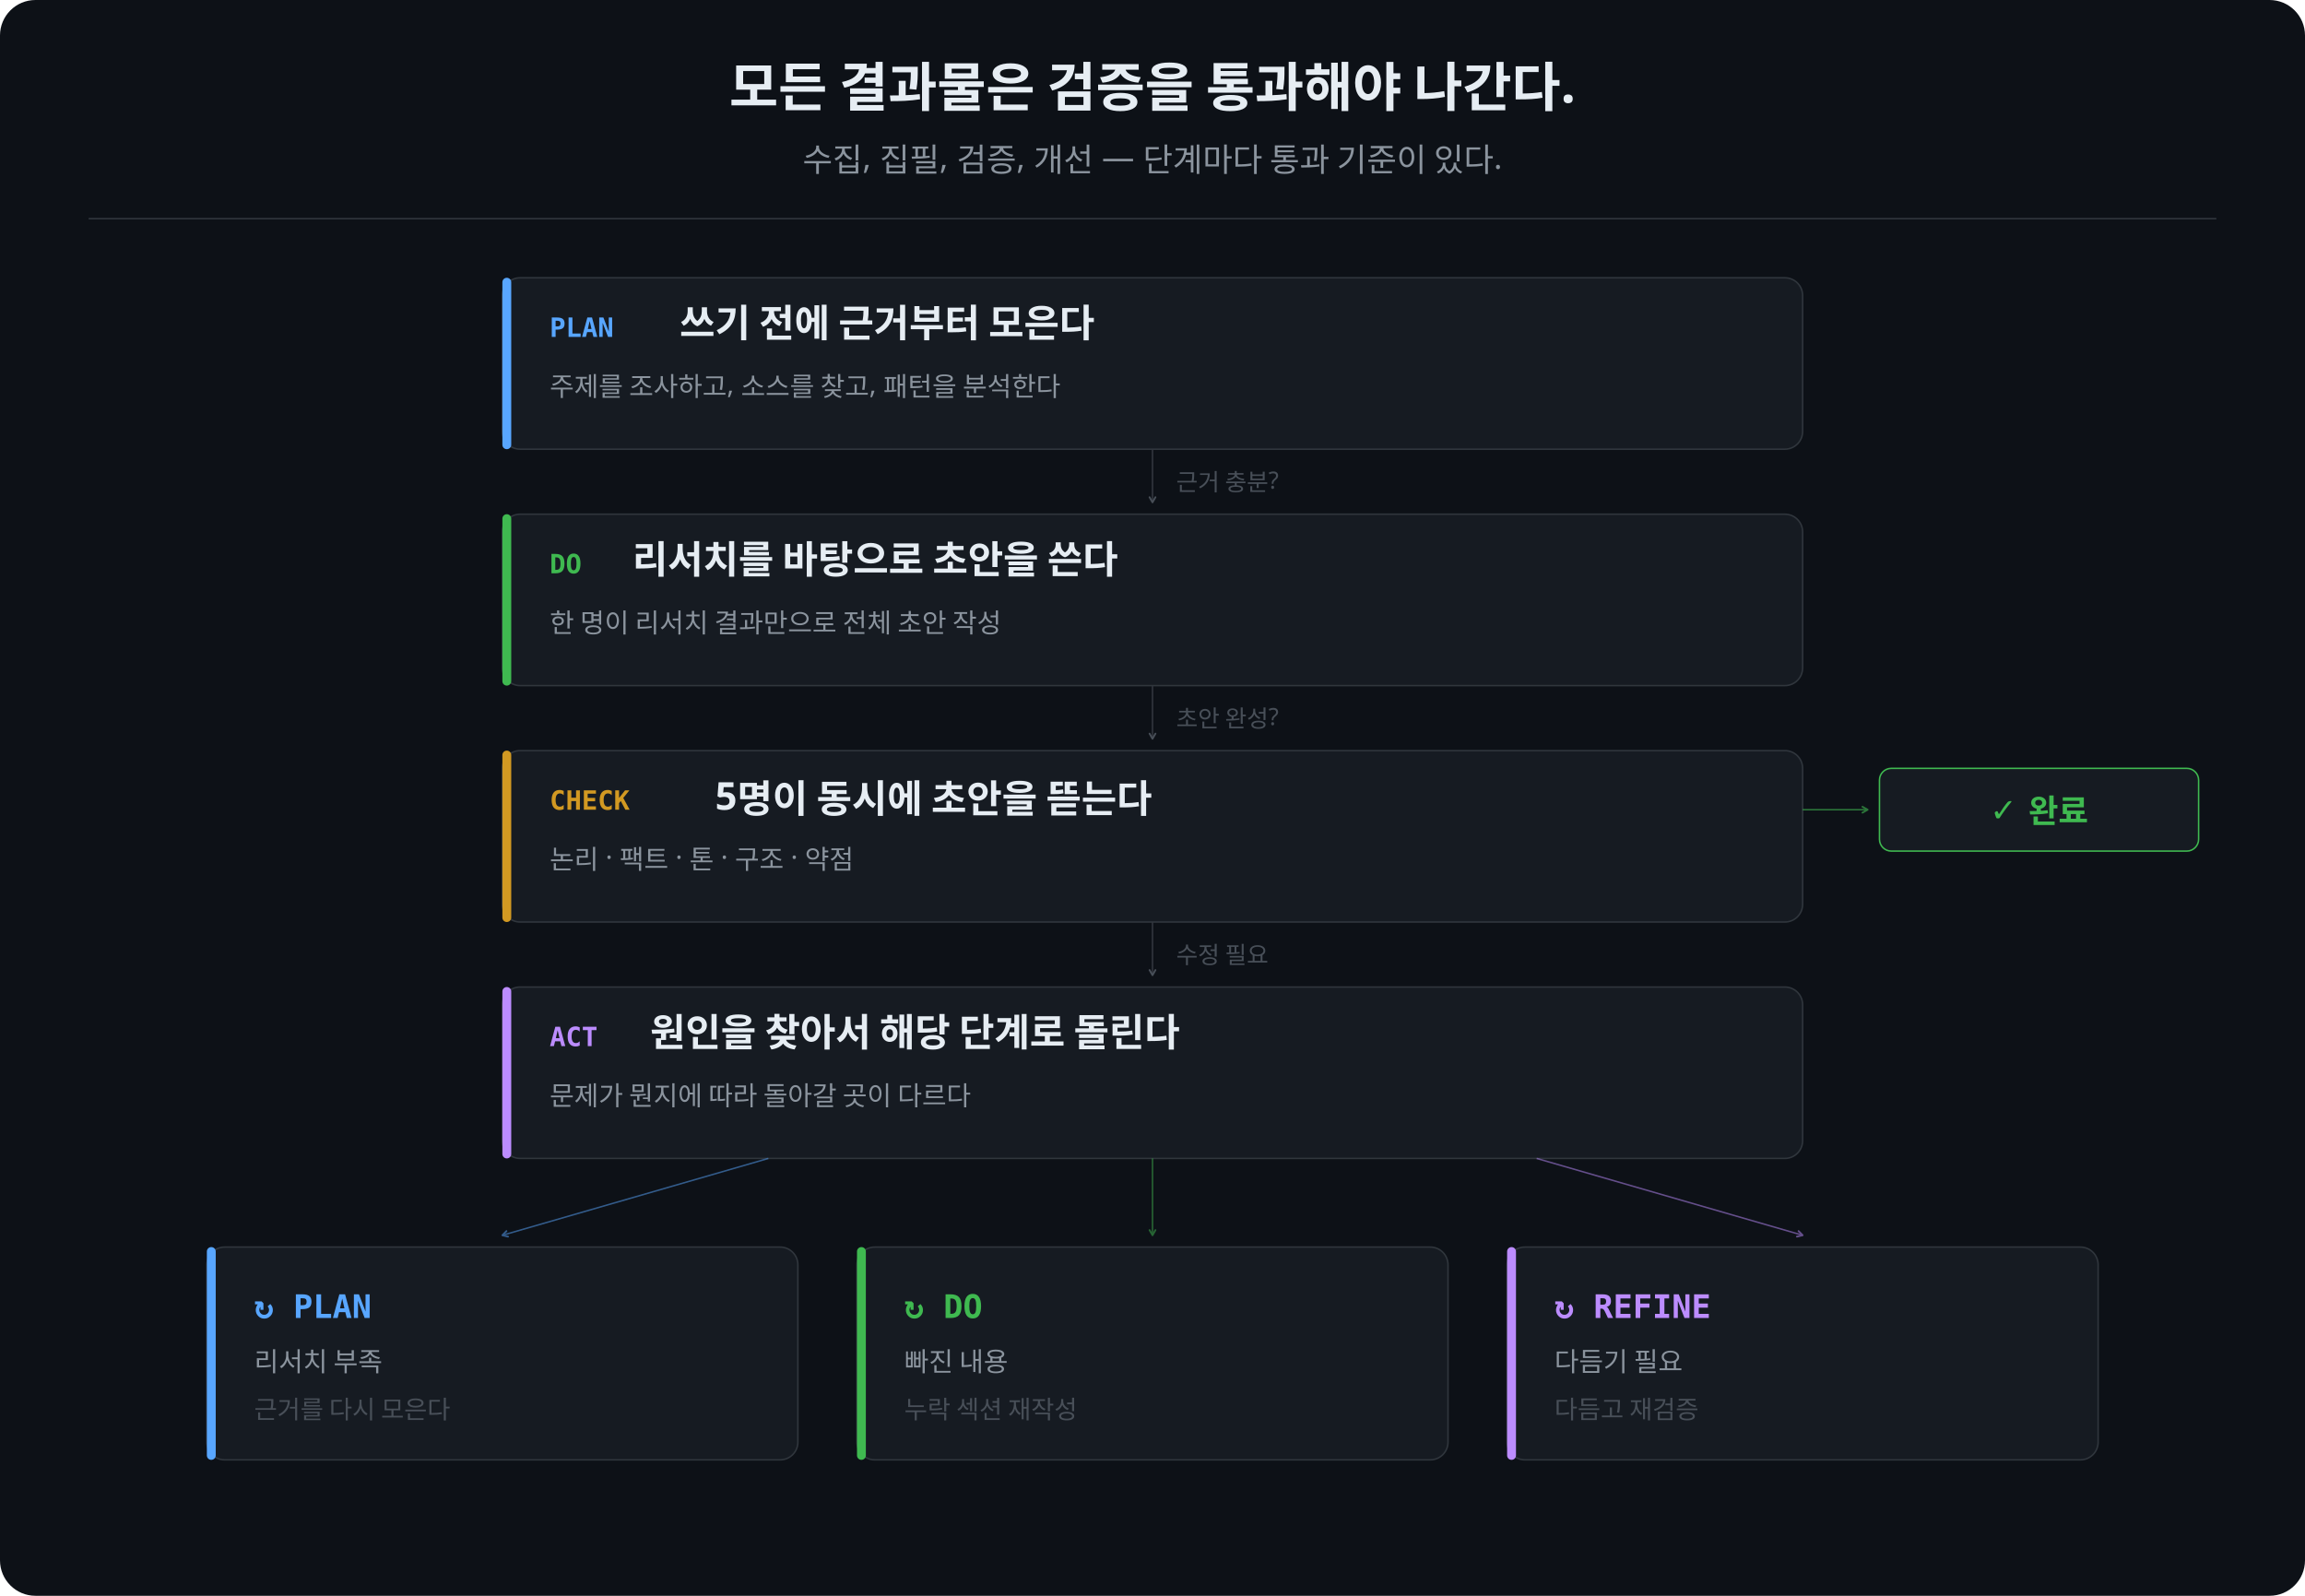
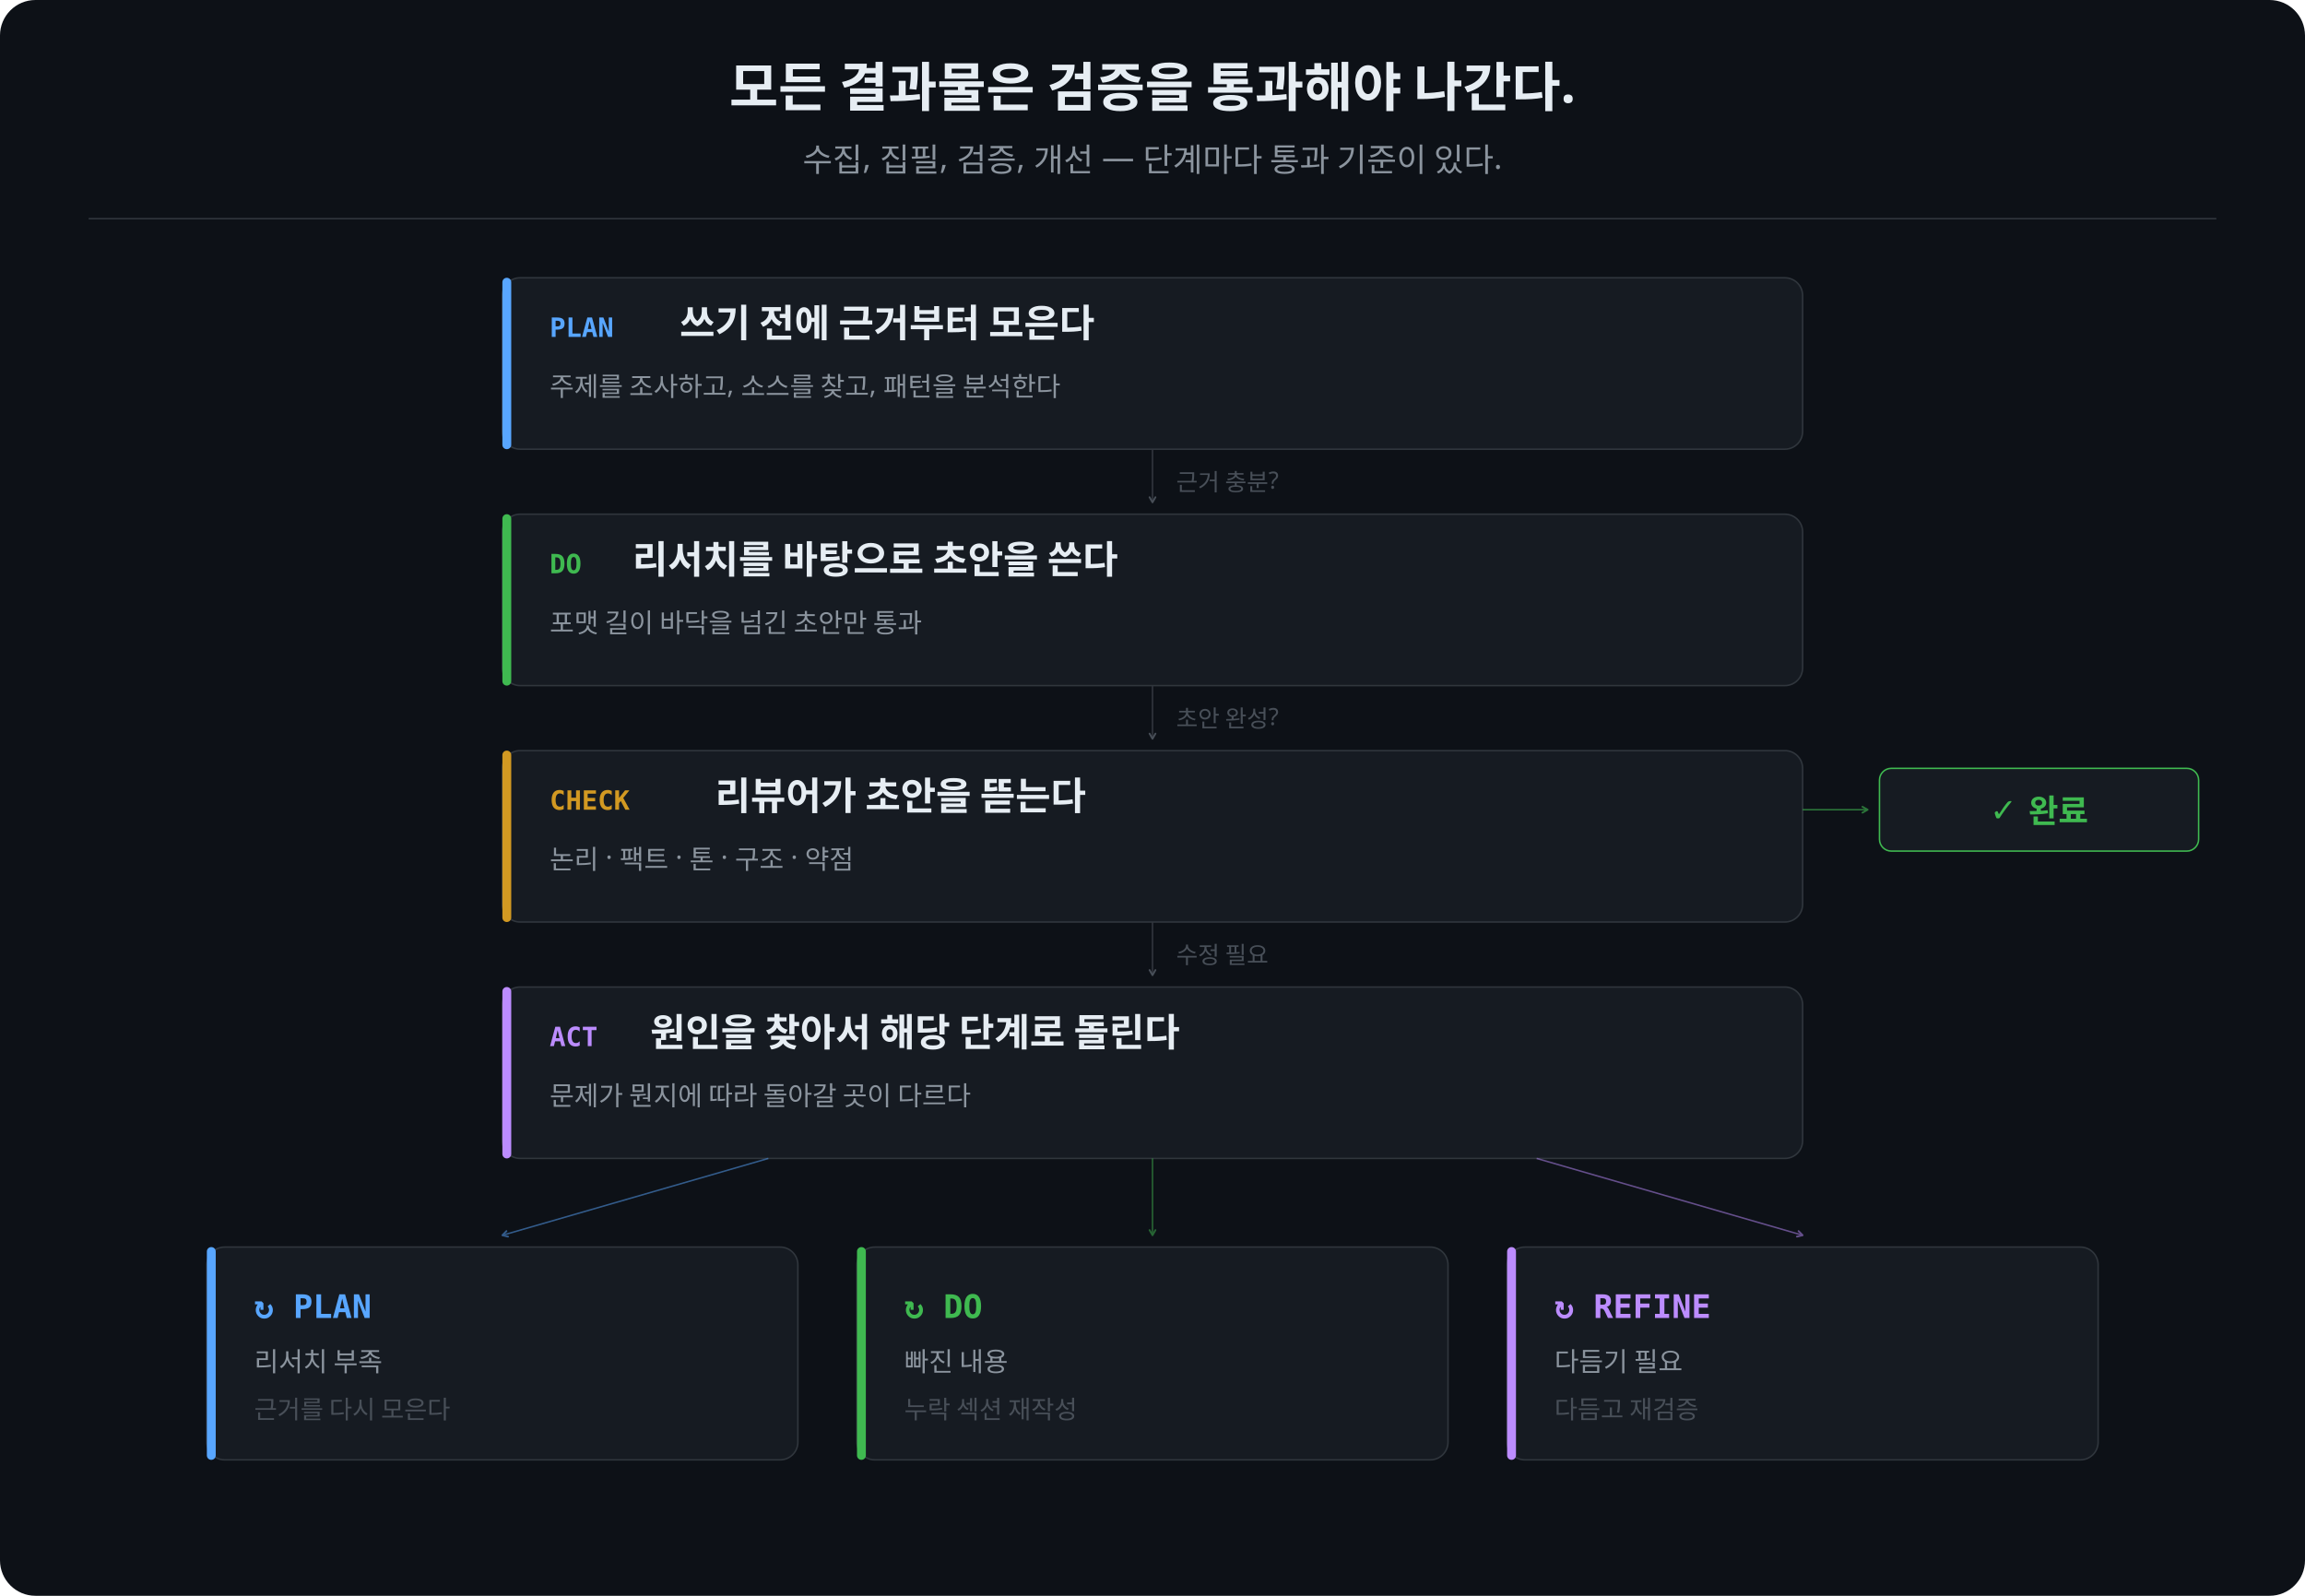
<svg xmlns="http://www.w3.org/2000/svg" viewBox="0 0 780 540" fill="none" role="img" aria-labelledby="pc-title pc-desc">
  <defs>
    <marker id="arr" markerWidth="5" markerHeight="5" refX="4" refY="2.5" orient="auto" markerUnits="strokeWidth">
      <path d="M0.5,0.5 L4,2.5 L0.5,4.5" fill="none" stroke="#484f58" stroke-width="1.2" stroke-linecap="round" stroke-linejoin="round" />
    </marker>
    <marker id="arr-green" markerWidth="5" markerHeight="5" refX="4" refY="2.5" orient="auto" markerUnits="strokeWidth">
      <path d="M0.5,0.5 L4,2.5 L0.5,4.5" fill="none" stroke="#3fb950" stroke-width="1.2" stroke-linecap="round" stroke-linejoin="round" />
    </marker>
    <marker id="arr-blue" markerWidth="5" markerHeight="5" refX="4" refY="2.5" orient="auto" markerUnits="strokeWidth">
      <path d="M0.5,0.5 L4,2.5 L0.5,4.5" fill="none" stroke="#58a6ff" stroke-width="1.2" stroke-linecap="round" stroke-linejoin="round" />
    </marker>
    <marker id="arr-act" markerWidth="5" markerHeight="5" refX="4" refY="2.5" orient="auto" markerUnits="strokeWidth">
      <path d="M0.5,0.5 L4,2.5 L0.5,4.5" fill="none" stroke="#bc8cff" stroke-width="1.2" stroke-linecap="round" stroke-linejoin="round" />
    </marker>
  </defs>
  <rect width="780" height="540" rx="12" fill="#0d1117" />
  <text x="390" y="36" text-anchor="middle" fill="#e6edf3" font-size="18" font-weight="700" font-family="Apple SD Gothic Neo, Malgun Gothic, sans-serif">모든 결과물은 검증을 통과해야 나간다.</text>
  <text x="390" y="58" text-anchor="middle" fill="#8b949e" font-size="11" font-family="Apple SD Gothic Neo, Malgun Gothic, sans-serif">수집, 집필, 검증, 개선 — 단계마다 통과 기준이 있다.</text>
  <line x1="30" y1="74" x2="750" y2="74" stroke="#30363d" stroke-width="0.5" />
  <rect x="170" y="94" width="440" height="58" rx="6" fill="#161b22" stroke="#30363d" stroke-width="0.5" />
  <rect x="170" y="94" width="3" height="58" rx="1.5" fill="#58a6ff" />
  <text x="186" y="114" fill="#58a6ff" font-size="9" font-weight="600" font-family="SF Mono, Consolas, monospace">PLAN</text>
  <text x="230" y="114" fill="#e6edf3" font-size="13" font-weight="600" font-family="Apple SD Gothic Neo, Malgun Gothic, sans-serif">쓰기 전에 근거부터 모은다</text>
  <text x="186" y="134" fill="#8b949e" font-size="9" font-family="Apple SD Gothic Neo, Malgun Gothic, sans-serif">주제를 조사하고, 소스를 찾고, 패턴을 분석한다</text>
  <line x1="390" y1="152" x2="390" y2="170" stroke="#30363d" stroke-width="0.5" marker-end="url(#arr)" />
  <text x="398" y="166" fill="#484f58" font-size="8" font-family="Apple SD Gothic Neo, Malgun Gothic, sans-serif">근거 충분?</text>
  <rect x="170" y="174" width="440" height="58" rx="6" fill="#161b22" stroke="#30363d" stroke-width="0.5" />
  <rect x="170" y="174" width="3" height="58" rx="1.5" fill="#3fb950" />
  <text x="186" y="194" fill="#3fb950" font-size="9" font-weight="600" font-family="SF Mono, Consolas, monospace">DO</text>
  <text x="214" y="194" fill="#e6edf3" font-size="13" font-weight="600" font-family="Apple SD Gothic Neo, Malgun Gothic, sans-serif">리서치를 바탕으로 초안을 쓴다</text>
-   <text x="186" y="214" fill="#8b949e" font-size="9" font-family="Apple SD Gothic Neo, Malgun Gothic, sans-serif">한 명이 리서치 결과만으로 전체 초안 작성</text>
+   <text x="186" y="214" fill="#8b949e" font-size="9" font-family="Apple SD Gothic Neo, Malgun Gothic, sans-serif">포맷 길이 바닥을 넘긴 초안만 통과</text>
  <line x1="390" y1="232" x2="390" y2="250" stroke="#30363d" stroke-width="0.5" marker-end="url(#arr)" />
  <text x="398" y="246" fill="#484f58" font-size="8" font-family="Apple SD Gothic Neo, Malgun Gothic, sans-serif">초안 완성?</text>
  <rect x="170" y="254" width="440" height="58" rx="6" fill="#161b22" stroke="#30363d" stroke-width="0.5" />
  <rect x="170" y="254" width="3" height="58" rx="1.5" fill="#d29922" />
  <text x="186" y="274" fill="#d29922" font-size="9" font-weight="600" font-family="SF Mono, Consolas, monospace">CHECK</text>
-   <text x="242" y="274" fill="#e6edf3" font-size="13" font-weight="600" font-family="Apple SD Gothic Neo, Malgun Gothic, sans-serif">5명이 동시에 초안을 뜯는다</text>
+   <text x="242" y="274" fill="#e6edf3" font-size="13" font-weight="600" font-family="Apple SD Gothic Neo, Malgun Gothic, sans-serif">리뷰어가 초안을 뜯는다</text>
  <text x="186" y="294" fill="#8b949e" font-size="9" font-family="Apple SD Gothic Neo, Malgun Gothic, sans-serif">논리 · 팩트 · 톤 · 구조 · 약점</text>
  <line x1="610" y1="274" x2="632" y2="274" stroke="#3fb950" stroke-width="0.5" opacity="0.6" marker-end="url(#arr-green)" />
  <rect x="636" y="260" width="108" height="28" rx="4" fill="#161b22" stroke="#3fb950" stroke-width="0.5" />
  <text x="690" y="278" text-anchor="middle" fill="#3fb950" font-size="11" font-weight="600" font-family="Apple SD Gothic Neo, Malgun Gothic, sans-serif">✓ 완료</text>
  <line x1="390" y1="312" x2="390" y2="330" stroke="#30363d" stroke-width="0.5" marker-end="url(#arr)" />
  <text x="398" y="326" fill="#484f58" font-size="8" font-family="Apple SD Gothic Neo, Malgun Gothic, sans-serif">수정 필요</text>
  <rect x="170" y="334" width="440" height="58" rx="6" fill="#161b22" stroke="#30363d" stroke-width="0.5" />
  <rect x="170" y="334" width="3" height="58" rx="1.5" fill="#bc8cff" />
  <text x="186" y="354" fill="#bc8cff" font-size="9" font-weight="600" font-family="SF Mono, Consolas, monospace">ACT</text>
  <text x="220" y="354" fill="#e6edf3" font-size="13" font-weight="600" font-family="Apple SD Gothic Neo, Malgun Gothic, sans-serif">원인을 찾아서 해당 단계로 돌린다</text>
  <text x="186" y="374" fill="#8b949e" font-size="9" font-family="Apple SD Gothic Neo, Malgun Gothic, sans-serif">문제가 뭔지에 따라 돌아갈 곳이 다르다</text>
  <line x1="260" y1="392" x2="170" y2="418" stroke="#58a6ff" stroke-width="0.5" opacity="0.5" marker-end="url(#arr-blue)" />
  <line x1="390" y1="392" x2="390" y2="418" stroke="#3fb950" stroke-width="0.5" opacity="0.5" marker-end="url(#arr-green)" />
  <line x1="520" y1="392" x2="610" y2="418" stroke="#bc8cff" stroke-width="0.5" opacity="0.5" marker-end="url(#arr-act)" />
  <rect x="70" y="422" width="200" height="72" rx="6" fill="#161b22" stroke="#30363d" stroke-width="0.5" />
  <rect x="70" y="422" width="3" height="72" rx="1.5" fill="#58a6ff" />
  <text x="86" y="446" fill="#58a6ff" font-size="11" font-weight="600" font-family="SF Mono, Consolas, monospace">↻ PLAN</text>
  <text x="86" y="464" fill="#8b949e" font-size="9" font-family="Apple SD Gothic Neo, Malgun Gothic, sans-serif">리서치 부족</text>
  <text x="86" y="480" fill="#484f58" font-size="8.5" font-family="Apple SD Gothic Neo, Malgun Gothic, sans-serif">근거를 다시 모은다</text>
  <rect x="290" y="422" width="200" height="72" rx="6" fill="#161b22" stroke="#30363d" stroke-width="0.5" />
  <rect x="290" y="422" width="3" height="72" rx="1.5" fill="#3fb950" />
  <text x="306" y="446" fill="#3fb950" font-size="11" font-weight="600" font-family="SF Mono, Consolas, monospace">↻ DO</text>
  <text x="306" y="464" fill="#8b949e" font-size="9" font-family="Apple SD Gothic Neo, Malgun Gothic, sans-serif">빠진 내용</text>
  <text x="306" y="480" fill="#484f58" font-size="8.5" font-family="Apple SD Gothic Neo, Malgun Gothic, sans-serif">누락 섹션 재작성</text>
  <rect x="510" y="422" width="200" height="72" rx="6" fill="#161b22" stroke="#30363d" stroke-width="0.5" />
  <rect x="510" y="422" width="3" height="72" rx="1.5" fill="#bc8cff" />
  <text x="526" y="446" fill="#bc8cff" font-size="11" font-weight="600" font-family="SF Mono, Consolas, monospace">↻ REFINE</text>
  <text x="526" y="464" fill="#8b949e" font-size="9" font-family="Apple SD Gothic Neo, Malgun Gothic, sans-serif">다듬기 필요</text>
  <text x="526" y="480" fill="#484f58" font-size="8.5" font-family="Apple SD Gothic Neo, Malgun Gothic, sans-serif">다듬고 재검증</text>
</svg>
